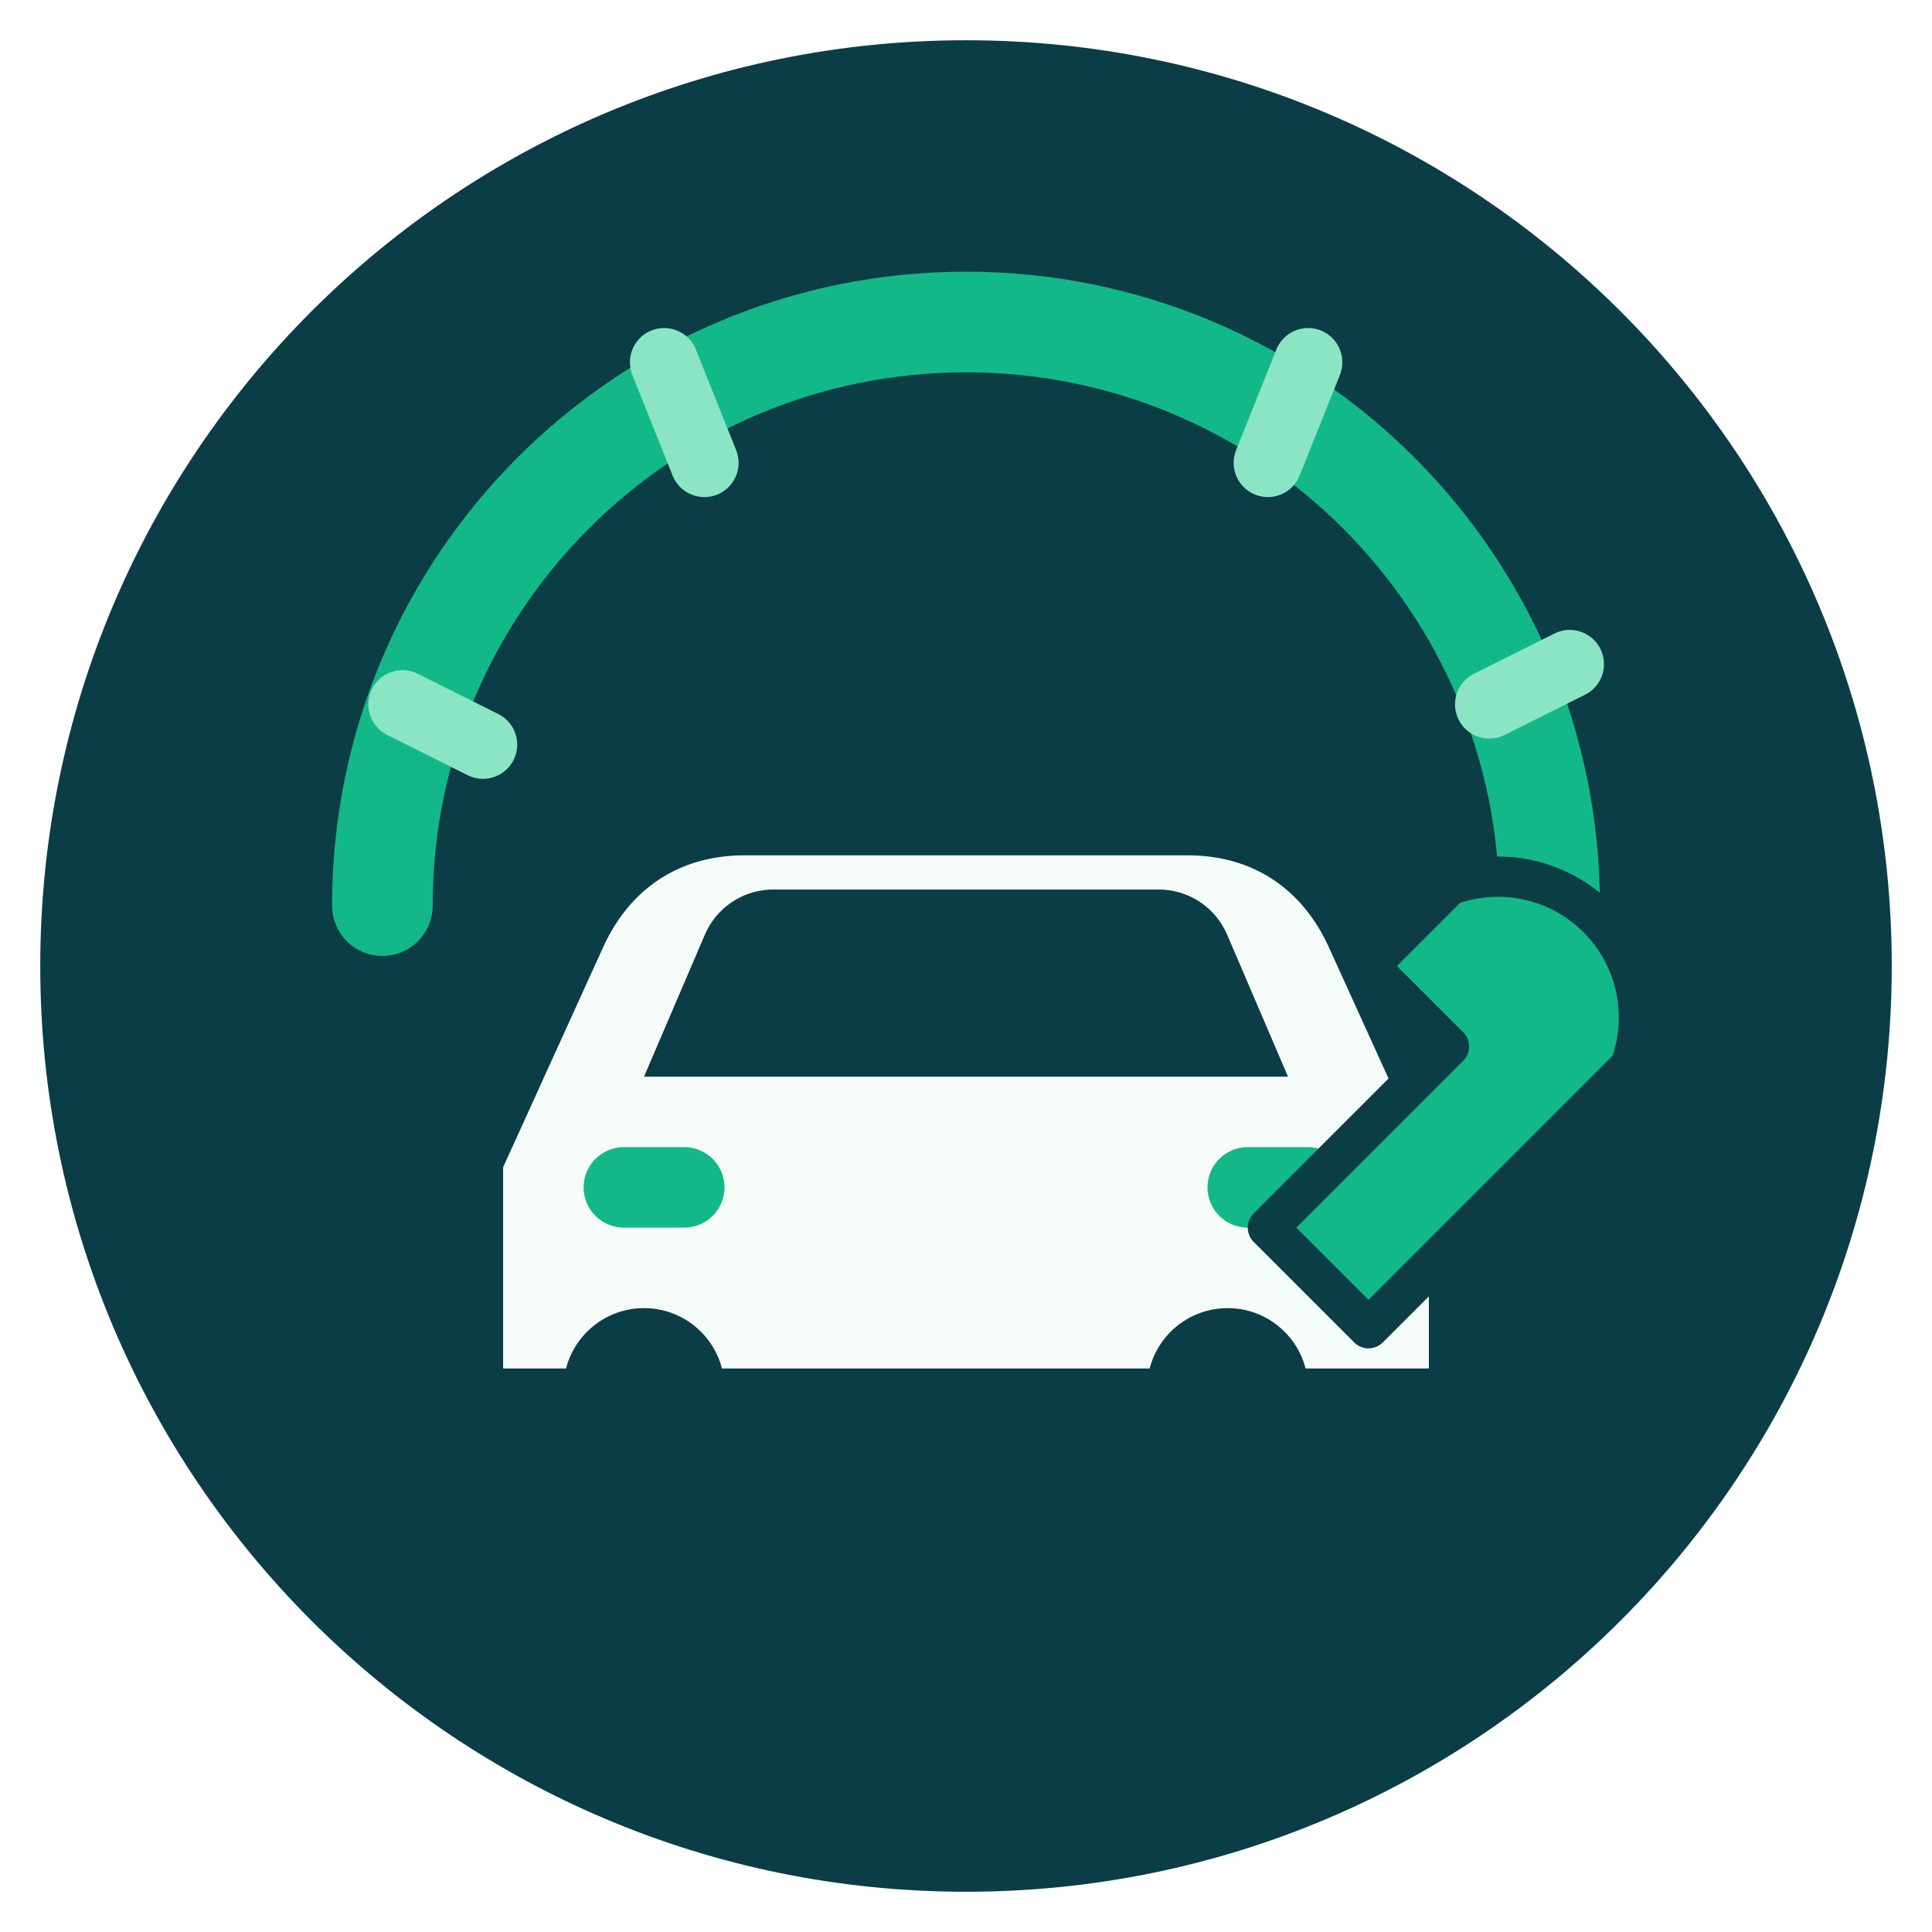
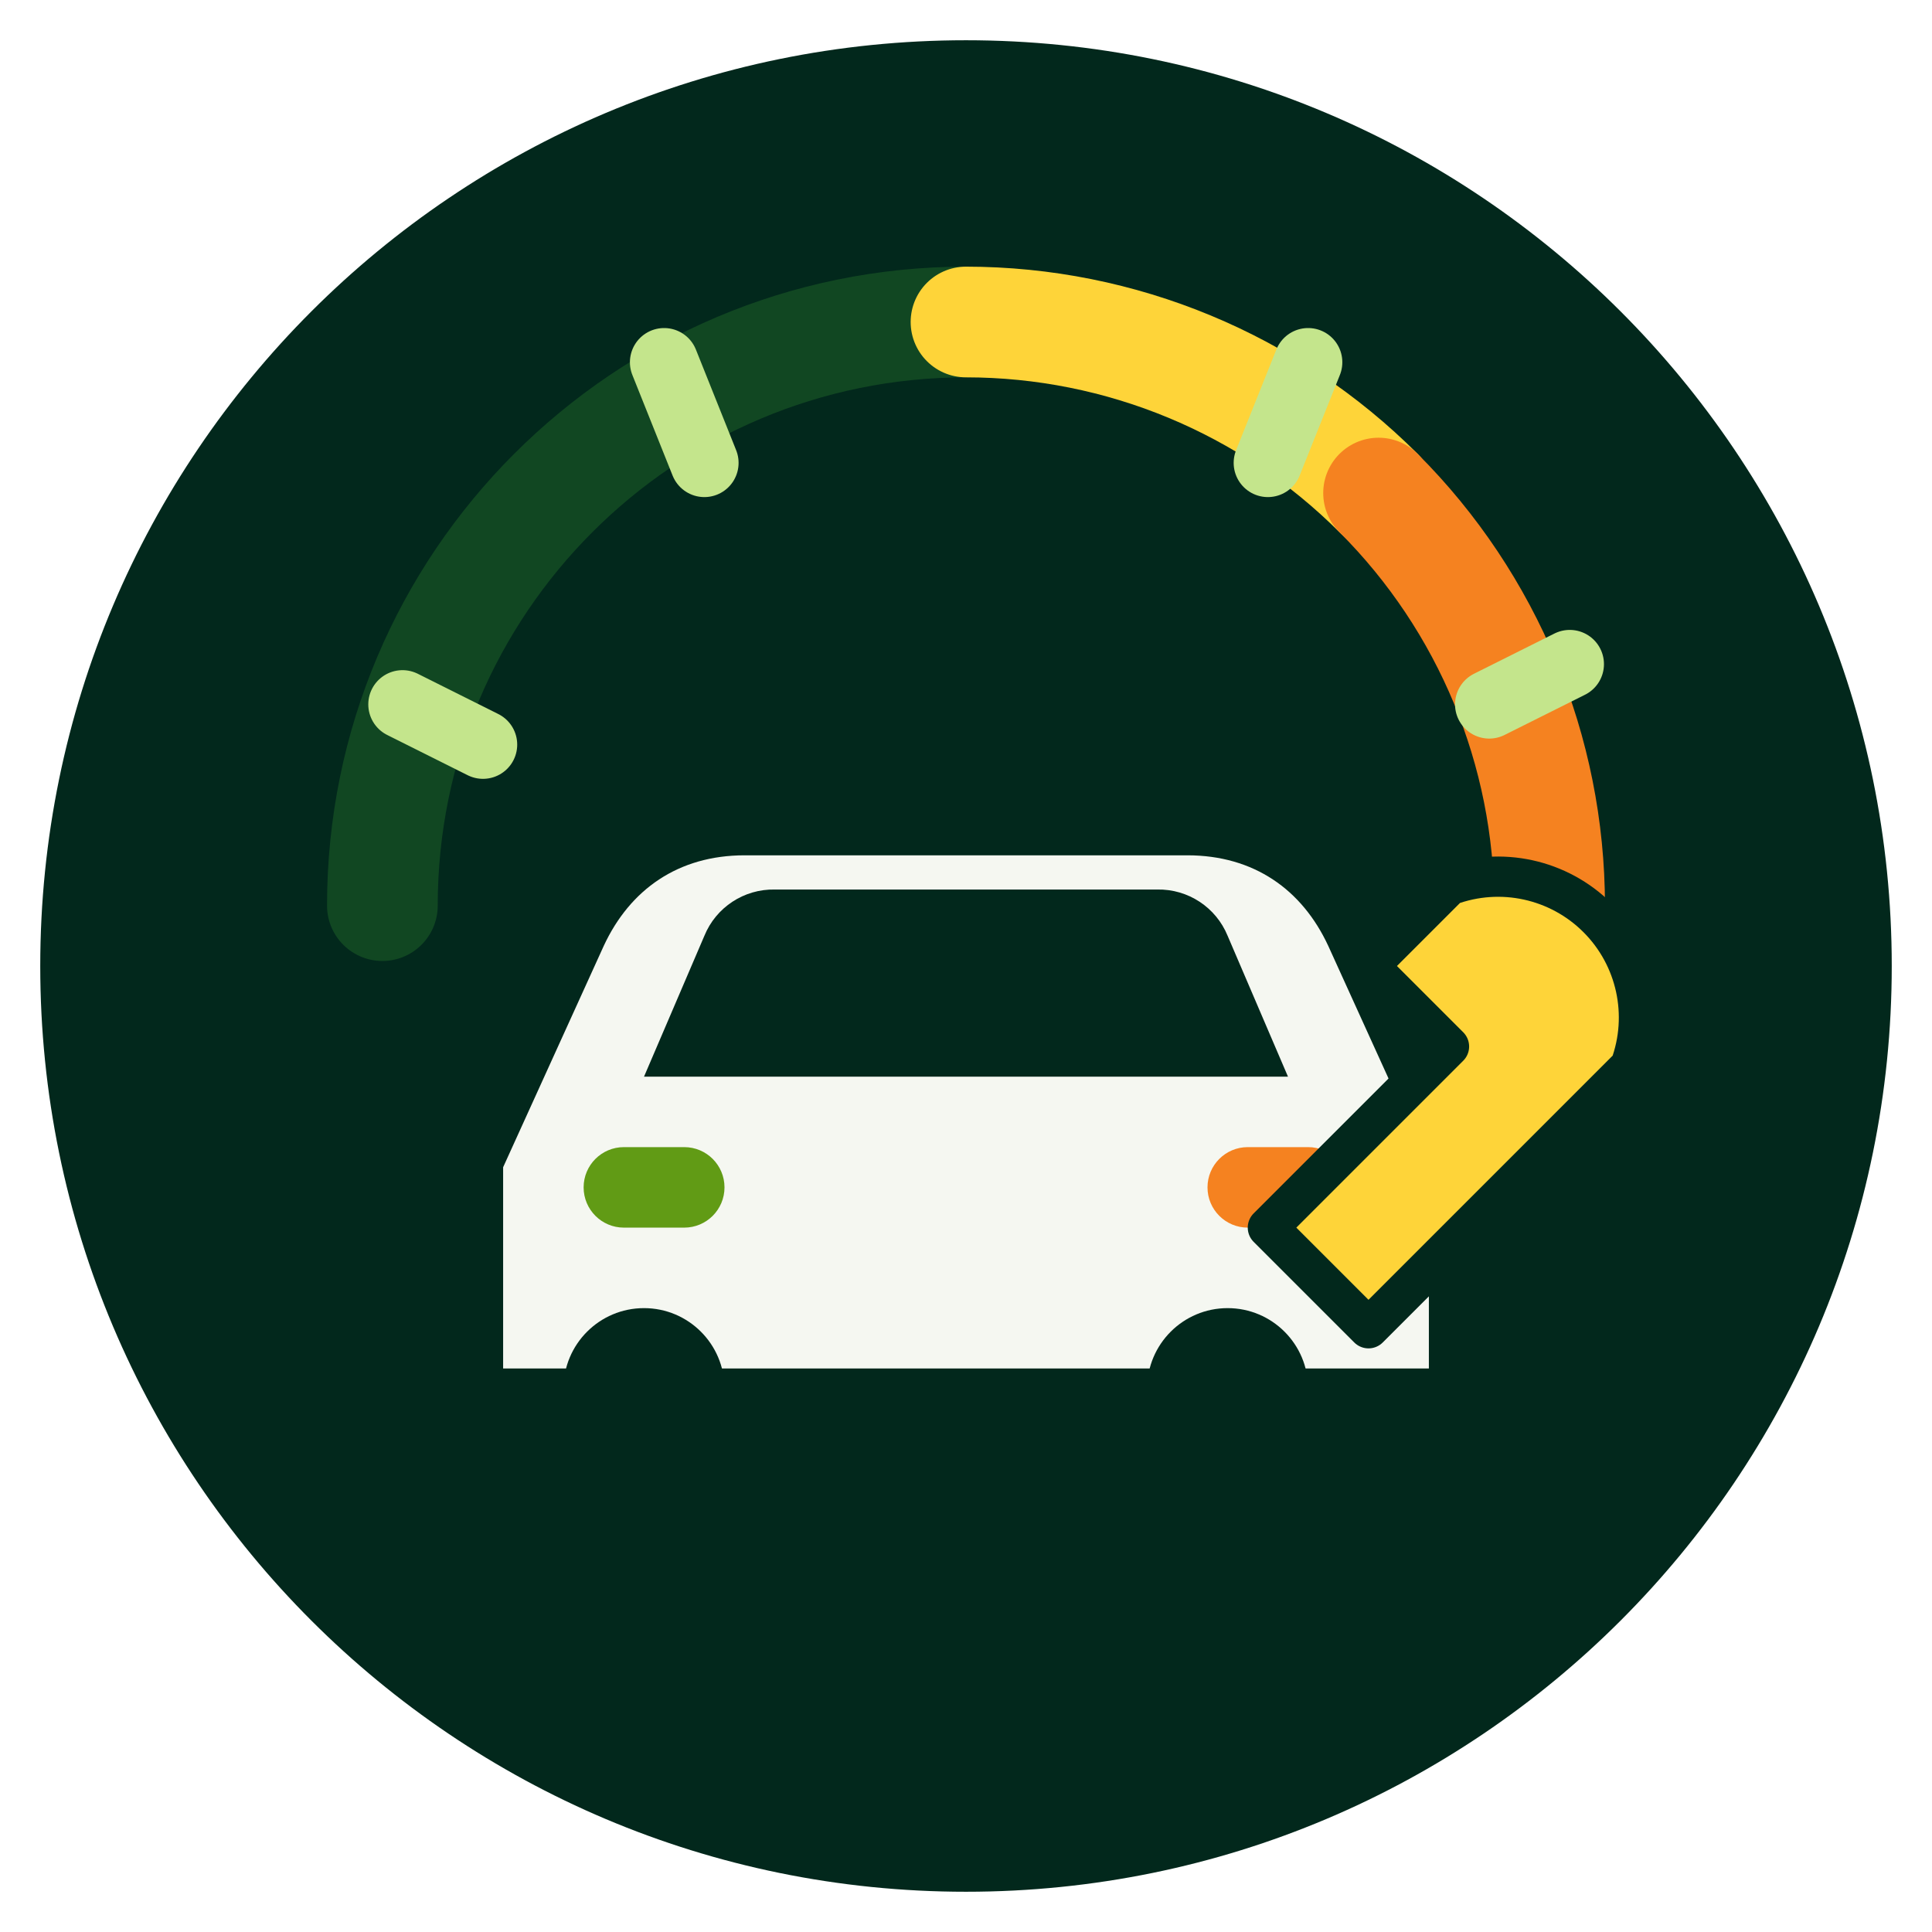
<svg xmlns="http://www.w3.org/2000/svg" width="512" height="512" viewBox="0 0 96 96">
-   <circle cx="48" cy="48" r="46" fill="#0B3D46" />
-   <path d="M19 45a29 29 0 0 1 58 0" fill="none" stroke="#13B889" stroke-width="5" stroke-linecap="round" />
-   <path d="m24 37-4-2m15-12-2-5m30 5 2-5m9 17 4-2" fill="none" stroke="#8BE5C5" stroke-width="3.4" stroke-linecap="round" />
-   <path d="m25 58 5-11c1.3-2.8 3.7-4.5 7-4.5h22c3.3 0 5.7 1.7 7 4.5l5 11v10H25z" fill="#F5FBF8" />
-   <path d="m35 46.5-3 7h32l-3-7a3.7 3.7 0 0 0-3.5-2.3h-19a3.7 3.7 0 0 0-3.5 2.3Z" fill="#0B3D46" />
-   <rect x="29" y="57" width="7" height="4" rx="2" fill="#13B889" />
-   <rect x="60" y="57" width="7" height="4" rx="2" fill="#13B889" />
-   <path d="m73 61 8-8a7 7 0 0 0-9-9l-4 4 4 4-9 9 5 5 5-5Z" fill="#13B889" stroke="#0B3D46" stroke-width="2" stroke-linejoin="round" />
-   <circle cx="32" cy="69" r="4" fill="#0B3D46" />
-   <circle cx="61" cy="69" r="4" fill="#0B3D46" />
+   <circle cx="48" cy="48" r="46" fill="#02281C" />
+   <path d="M19 45A29 29 0 0 1 48 16" fill="none" stroke="#114722" stroke-width="5.5" stroke-linecap="round" />
+   <path d="M48 16A29 29 0 0 1 68.5 24.5" fill="none" stroke="#FED439" stroke-width="5.5" stroke-linecap="round" />
+   <path d="M68.5 24.5A29 29 0 0 1 77 45" fill="none" stroke="#F58220" stroke-width="5.5" stroke-linecap="round" />
+   <path d="m24 37-4-2m15-12-2-5m30 5 2-5m9 17 4-2" fill="none" stroke="#C4E58C" stroke-width="3.4" stroke-linecap="round" />
+   <path d="m25 58 5-11c1.3-2.8 3.7-4.5 7-4.5h22c3.3 0 5.7 1.7 7 4.5l5 11v10H25z" fill="#F5F7F1" />
+   <path d="m35 46.5-3 7h32l-3-7a3.7 3.7 0 0 0-3.5-2.3h-19a3.7 3.7 0 0 0-3.5 2.3Z" fill="#02281C" />
+   <rect x="29" y="57" width="7" height="4" rx="2" fill="#619B15" />
+   <rect x="60" y="57" width="7" height="4" rx="2" fill="#F58220" />
+   <path d="m73 61 8-8a7 7 0 0 0-9-9l-4 4 4 4-9 9 5 5 5-5Z" fill="#FED439" stroke="#02281C" stroke-width="2" stroke-linejoin="round" />
+   <circle cx="32" cy="69" r="4" fill="#02281C" />
+   <circle cx="61" cy="69" r="4" fill="#02281C" />
</svg>
